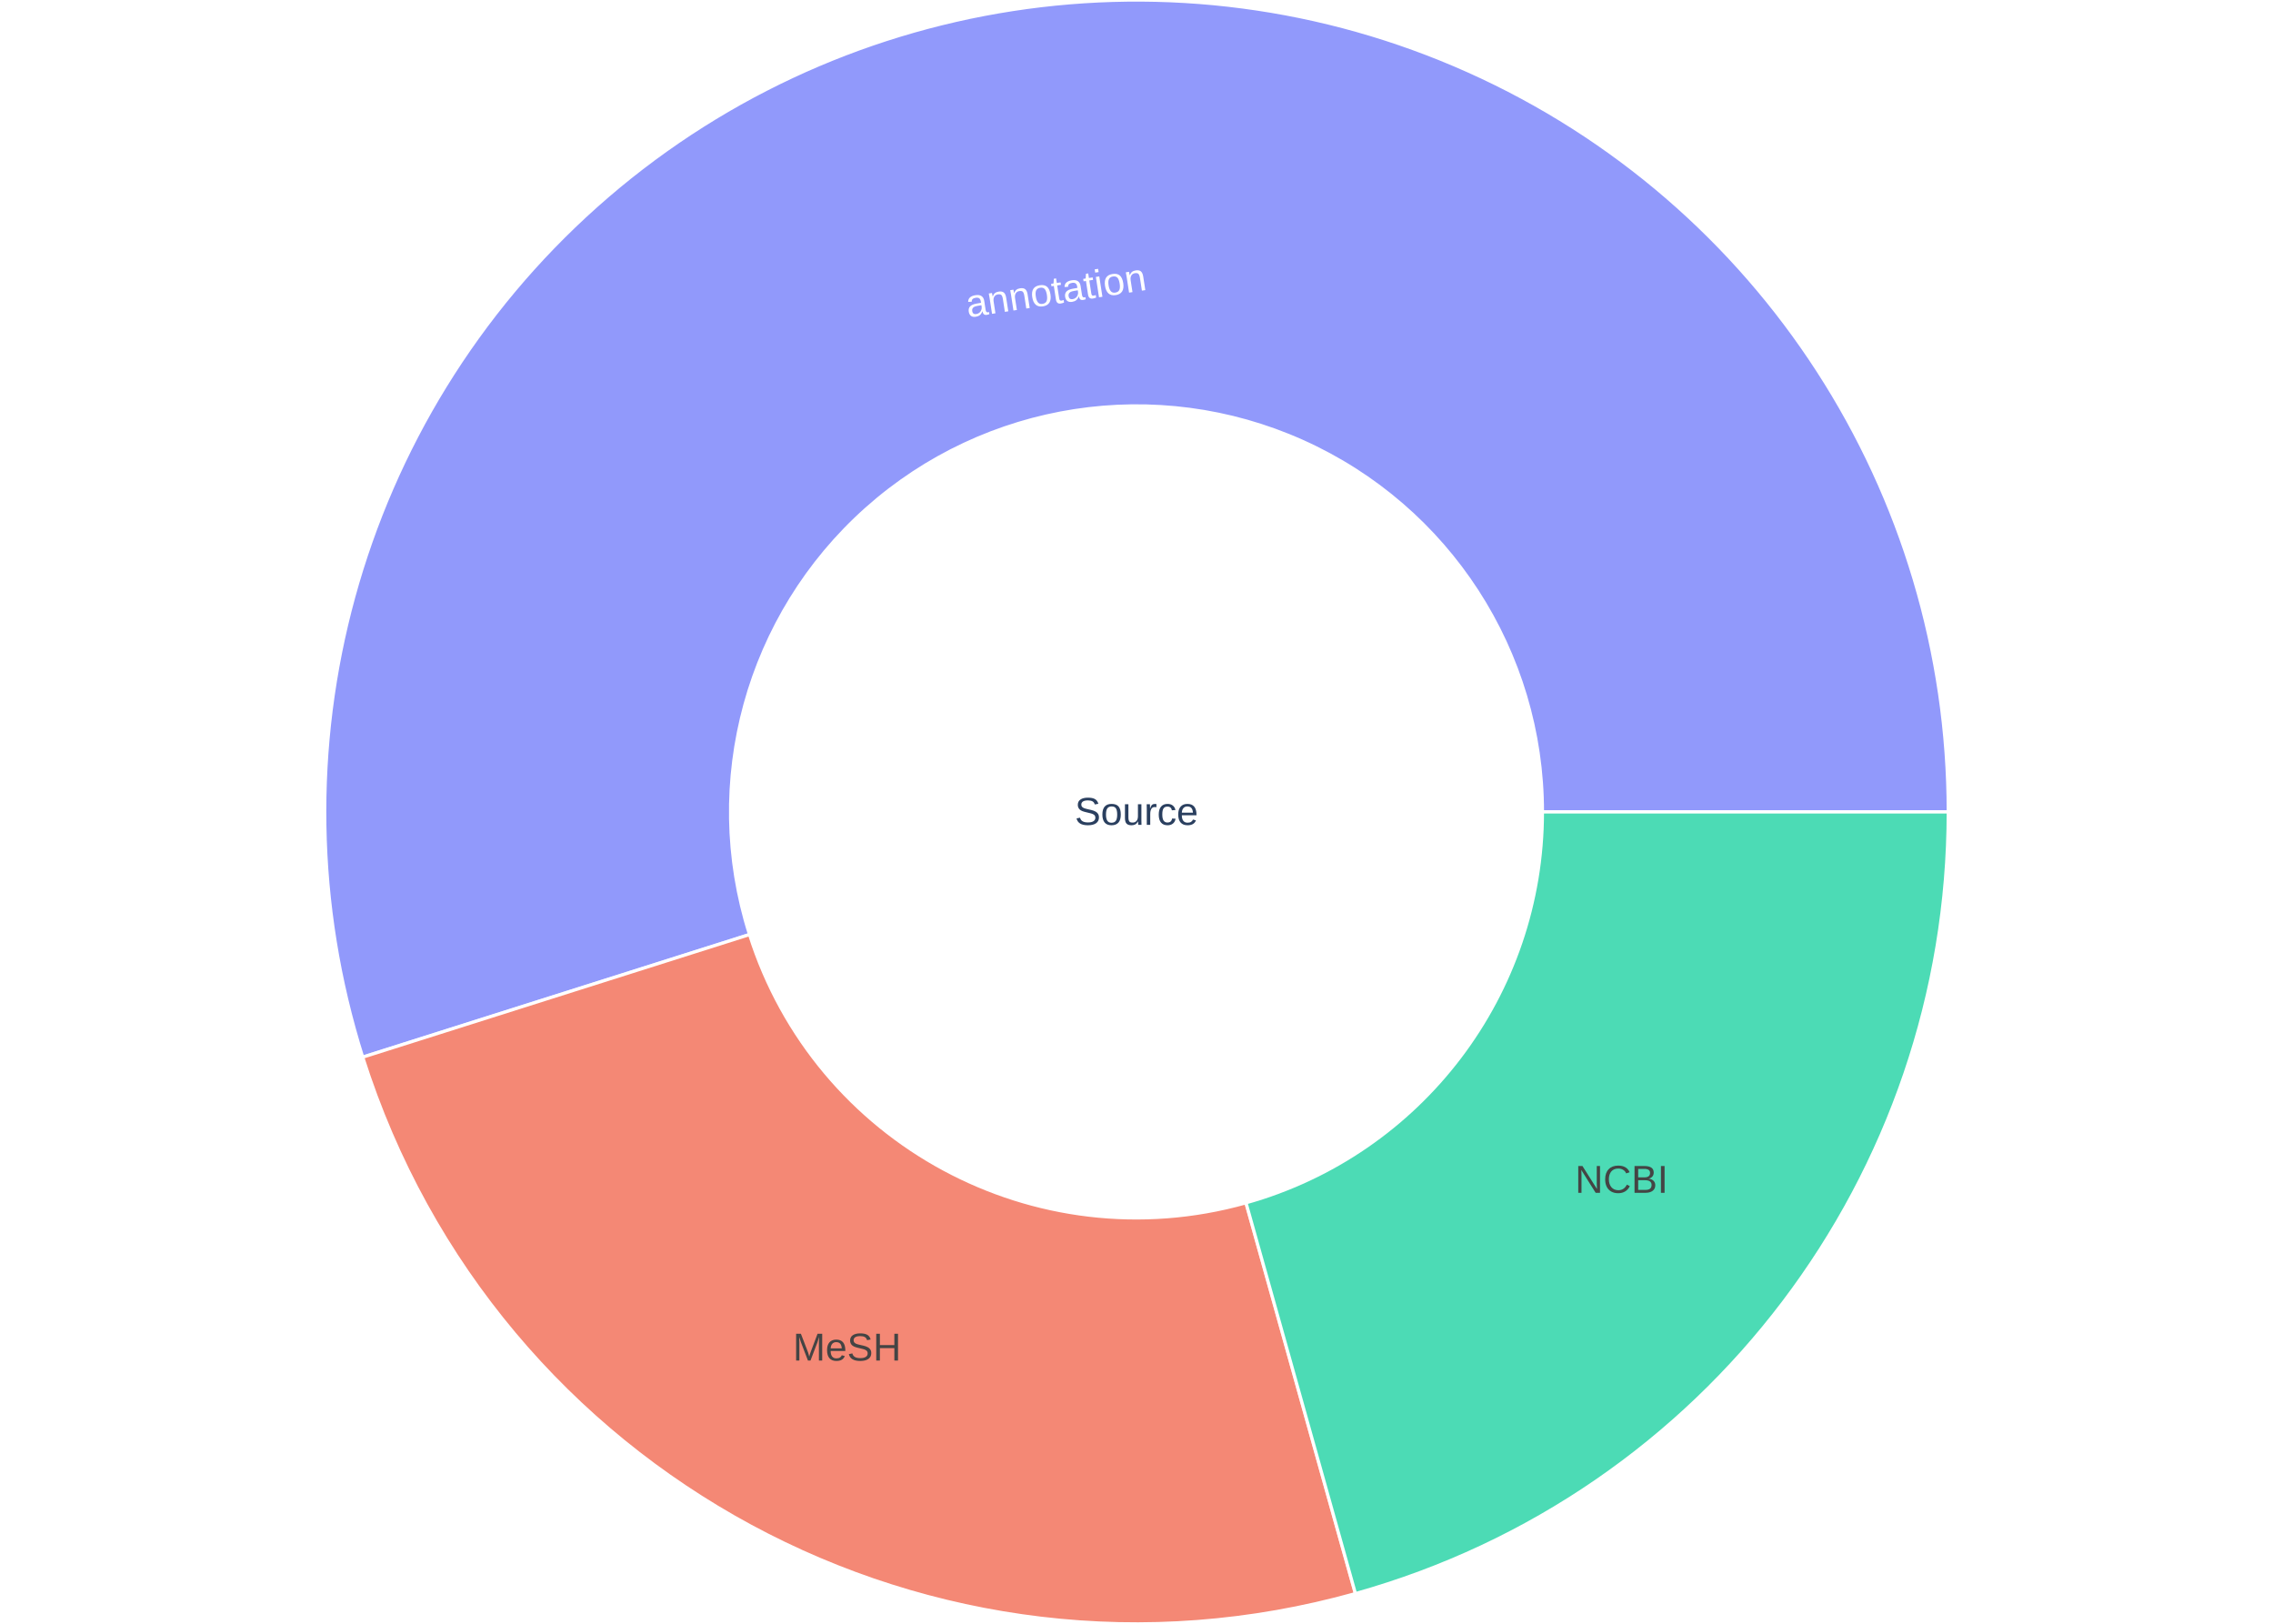
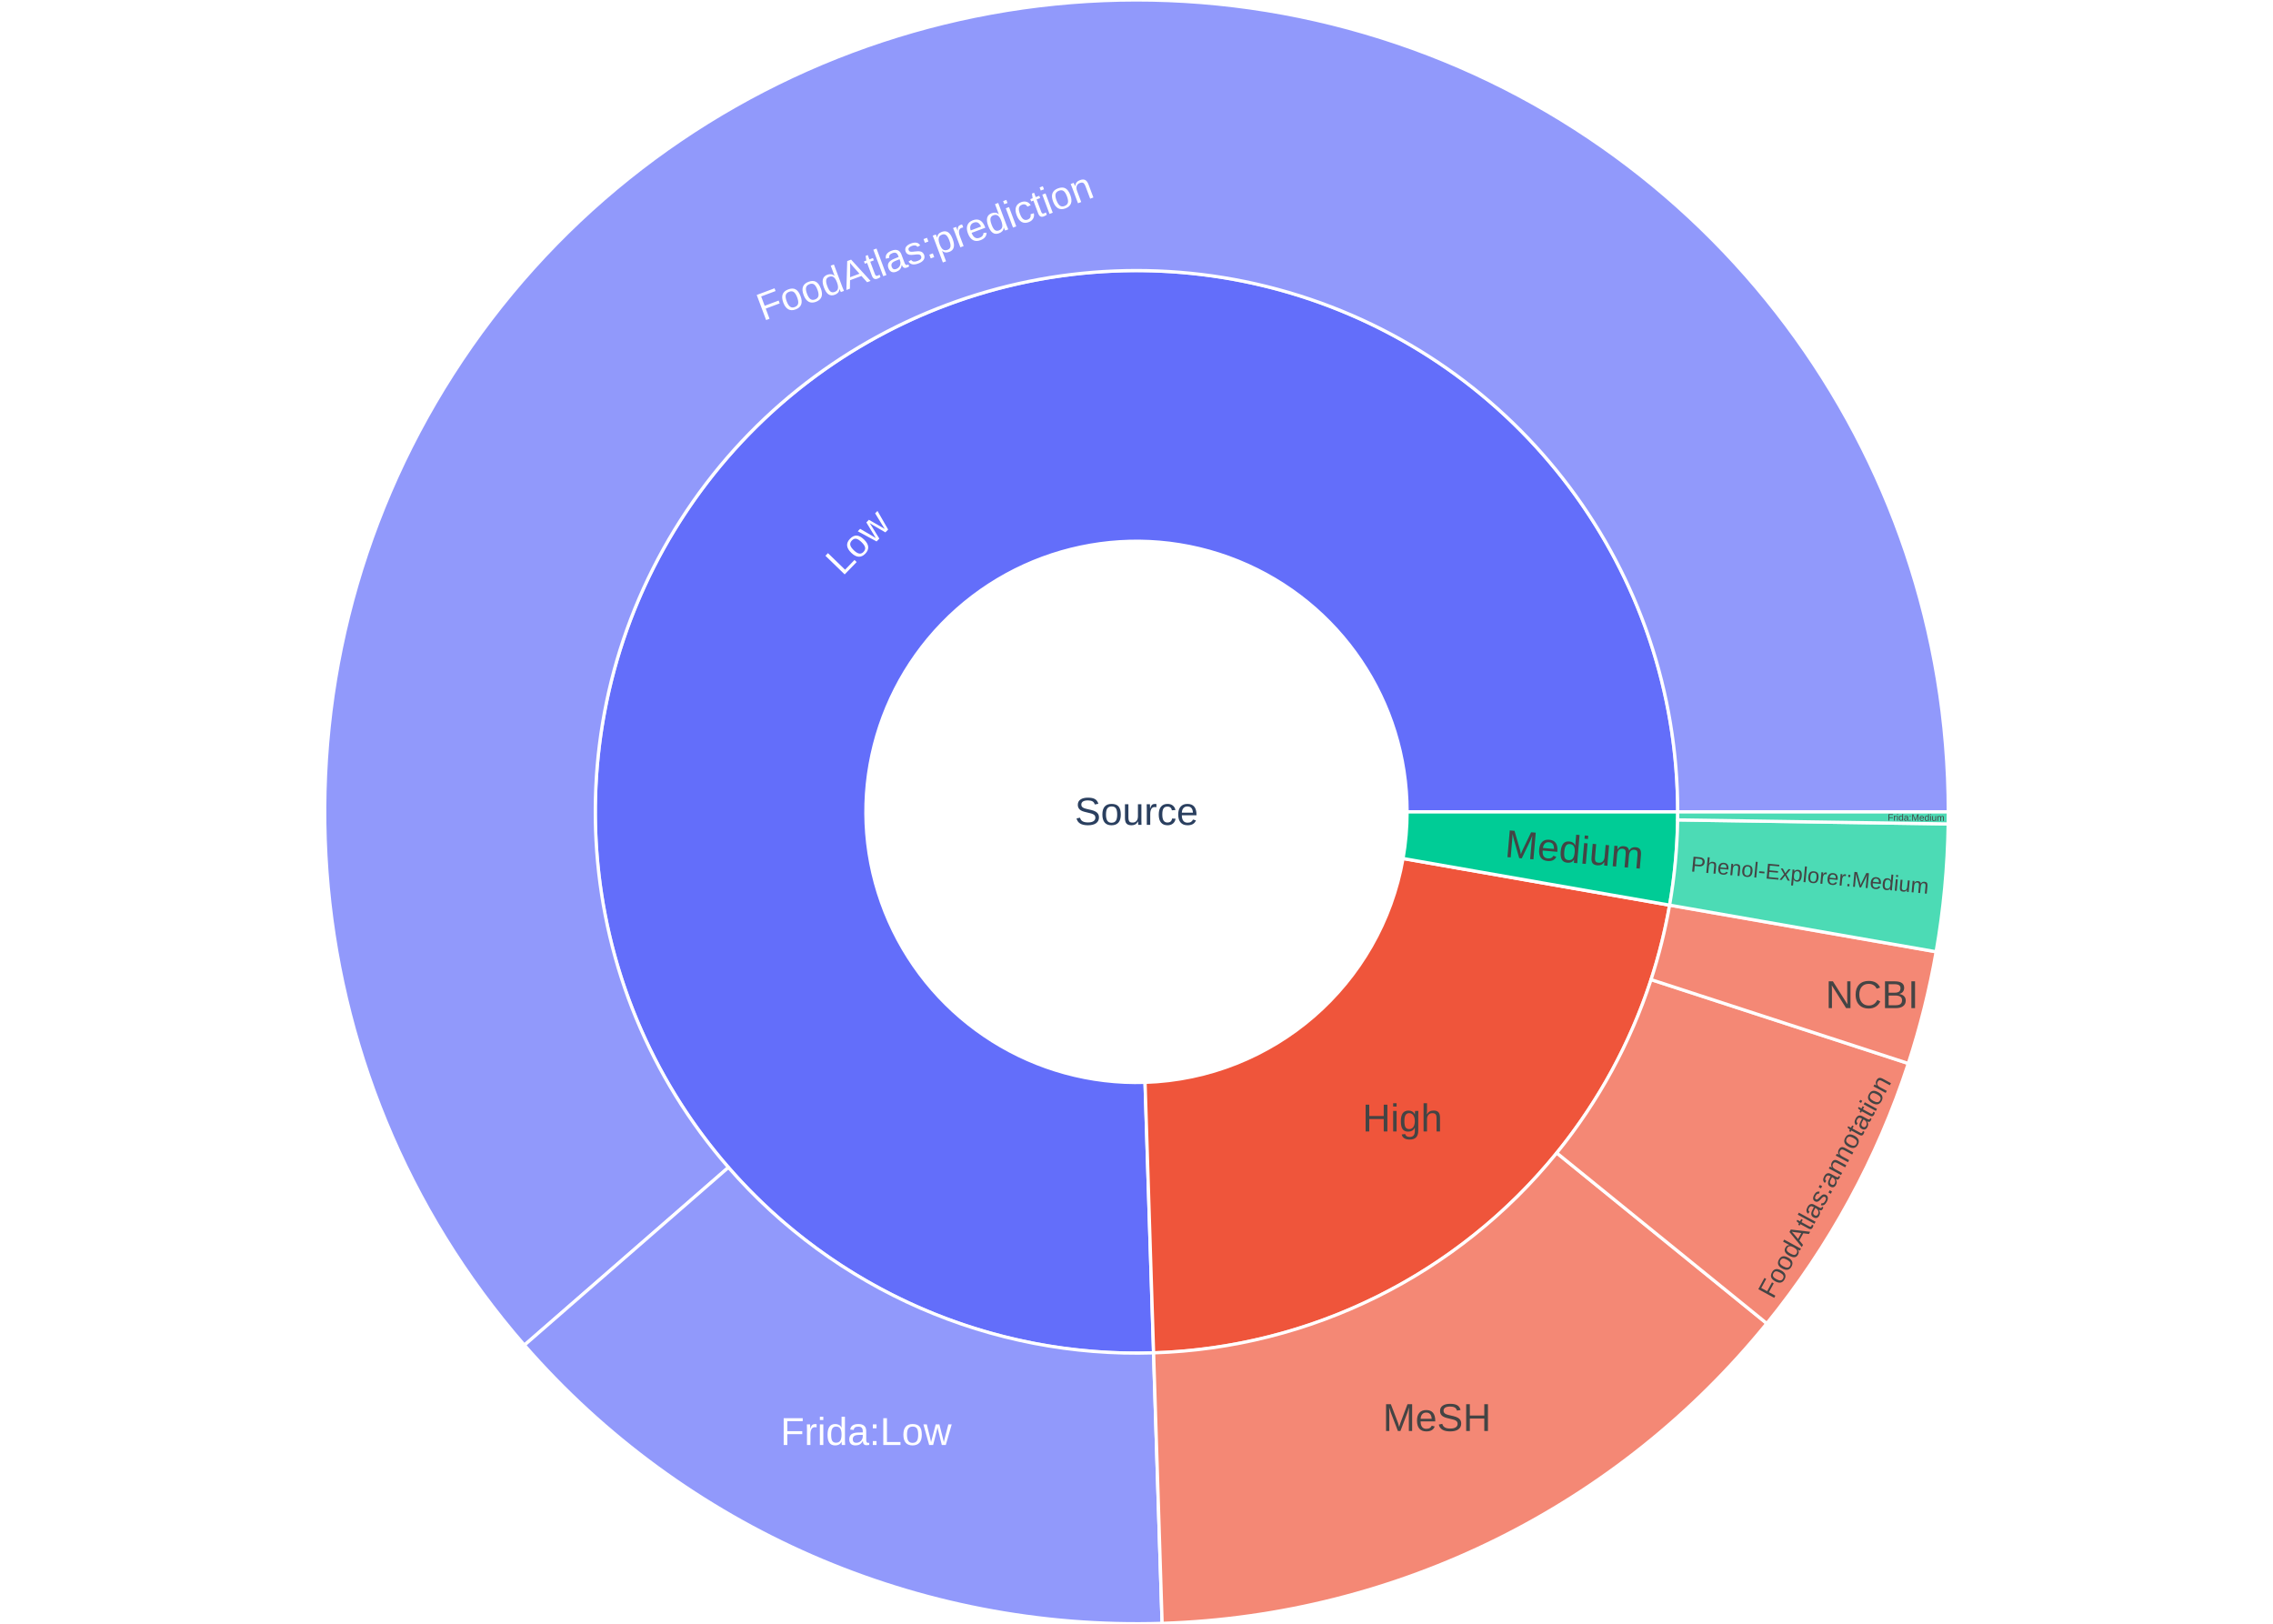
<svg xmlns="http://www.w3.org/2000/svg" class="main-svg" width="700" height="500" style="" viewBox="0 0 700 500">
  <rect x="0" y="0" width="700" height="500" style="fill: rgb(255, 255, 255); fill-opacity: 1;" />
-   <defs id="defs-e2a184">
+   <defs id="defs-87b6de">
    <g class="clips" />
    <g class="gradients" />
    <g class="patterns" />
  </defs>
  <g class="bglayer" />
  <g class="layer-below">
    <g class="imagelayer" />
    <g class="shapelayer" />
  </g>
  <g class="cartesianlayer" />
  <g class="polarlayer" />
  <g class="smithlayer" />
  <g class="ternarylayer" />
  <g class="geolayer" />
  <g class="funnelarealayer" />
  <g class="pielayer" />
  <g class="iciclelayer" />
  <g class="treemaplayer" />
  <g class="sunburstlayer">
    <g class="trace sunburst" stroke-linejoin="round" style="opacity: 1;">
      <g class="slice">
-         <path class="surface" d="M350,250A0,0 0,1,0 350,250A0,0 0,1,0 350,250ZM475,250A125,125 0,1,1 225,250A125,125 0,1,1 475,250Z" style="pointer-events: none; stroke-width: 1; fill: rgb(0, 0, 0); fill-opacity: 0; stroke: rgb(255, 255, 255); stroke-opacity: 1;" />
+         <path class="surface" d="M350,250A0,0 0,1,0 350,250A0,0 0,1,0 350,250ZM433.333,250A83.333,83.333 0,1,1 266.667,250A83.333,83.333 0,1,1 433.333,250Z" style="pointer-events: none; stroke-width: 1; fill: rgb(0, 0, 0); fill-opacity: 0; stroke: rgb(255, 255, 255); stroke-opacity: 1;" />
        <g class="slicetext">
          <text data-notex="1" class="slicetext" text-anchor="middle" x="0" y="0" style="font-family: Arial; font-size: 12px; fill: rgb(42, 63, 95); fill-opacity: 1; white-space: pre;" transform="translate(350,254)">Source</text>
        </g>
      </g>
-       <g class="slice">
-         <path class="surface" d="M475,250L600,250A250,250 0,1,0 111.683,325.532L230.842,287.766A125,125 0,1,1 475,250Z" style="pointer-events: none; stroke-width: 1; fill: rgb(99, 110, 250); fill-opacity: 1; stroke: rgb(255, 255, 255); stroke-opacity: 1; opacity: 0.7;" />
+       <g class="slice cursor-pointer">
+         <path class="surface" d="M433.333,250L516.667,250A166.667,166.667 0,1,0 355.261,416.584L352.63,333.292A83.333,83.333 0,1,1 433.333,250Z" style="pointer-events: none; stroke-width: 1; fill: rgb(99, 110, 250); fill-opacity: 1; stroke: rgb(255, 255, 255); stroke-opacity: 1;" />
        <g class="slicetext">
-           <text data-notex="1" class="slicetext" text-anchor="middle" x="0" y="0" style="font-family: Arial; font-size: 12px; fill: rgb(255, 255, 255); fill-opacity: 1; white-space: pre;" transform="translate(325.7931,93.50126)rotate(-8.792719)">annotation</text>
+           <text data-notex="1" class="slicetext" text-anchor="middle" x="0" y="0" style="font-family: Arial; font-size: 12px; fill: rgb(255, 255, 255); fill-opacity: 1; white-space: pre;" transform="translate(267.1023,169.6788)rotate(-45.90437)">Low</text>
+         </g>
+       </g>
+       <g class="slice cursor-pointer">
+         <path class="surface" d="M352.63,333.292L355.261,416.584A166.667,166.667 0,0,0 514.173,278.721L432.087,264.361A83.333,83.333 0,0,1 352.63,333.292Z" style="pointer-events: none; stroke-width: 1; fill: rgb(239, 85, 59); fill-opacity: 1; stroke: rgb(255, 255, 255); stroke-opacity: 1;" />
+         <g class="slicetext">
+           <text data-notex="1" class="slicetext" text-anchor="middle" x="0" y="0" style="font-family: Arial; font-size: 12px; fill: rgb(68, 68, 68); fill-opacity: 1; white-space: pre;" transform="translate(431.9131,348.4205)">High</text>
+         </g>
+       </g>
+       <g class="slice cursor-pointer">
+         <path class="surface" d="M432.087,264.361L514.173,278.721A166.667,166.667 0,0,0 516.667,250L433.333,250A83.333,83.333 0,0,1 432.087,264.361Z" style="pointer-events: none; stroke-width: 1; fill: rgb(0, 204, 150); fill-opacity: 1; stroke: rgb(255, 255, 255); stroke-opacity: 1;" />
+         <g class="slicetext">
+           <text data-notex="1" class="slicetext" text-anchor="middle" x="0" y="0" style="font-family: Arial; font-size: 12px; fill: rgb(68, 68, 68); fill-opacity: 1; white-space: pre;" transform="translate(484.5172,265.6929)rotate(4.961588)">Medium</text>
        </g>
      </g>
      <g class="slice">
-         <path class="surface" d="M230.842,287.766L111.683,325.532A250,250 0,0,0 417.425,490.736L383.712,370.368A125,125 0,0,1 230.842,287.766Z" style="pointer-events: none; stroke-width: 1; fill: rgb(239, 85, 59); fill-opacity: 1; stroke: rgb(255, 255, 255); stroke-opacity: 1; opacity: 0.7;" />
+         <path class="surface" d="M516.667,250L600,250A250,250 0,1,0 161.491,414.209L224.328,359.473A166.667,166.667 0,1,1 516.667,250Z" style="pointer-events: none; stroke-width: 1; fill: rgb(99, 110, 250); fill-opacity: 1; stroke: rgb(255, 255, 255); stroke-opacity: 1; opacity: 0.7;" />
        <g class="slicetext">
-           <text data-notex="1" class="slicetext" text-anchor="middle" x="0" y="0" style="font-family: Arial; font-size: 12px; fill: rgb(68, 68, 68); fill-opacity: 1; white-space: pre;" transform="translate(260.8662,418.9588)">MeSH</text>
+           <text data-notex="1" class="slicetext" text-anchor="middle" x="0" y="0" style="font-family: Arial; font-size: 12px; fill: rgb(255, 255, 255); fill-opacity: 1; white-space: pre;" transform="translate(286.2348,79.71923)rotate(-20.52947)">FoodAtlas:prediction</text>
        </g>
      </g>
      <g class="slice">
-         <path class="surface" d="M383.712,370.368L417.425,490.736A250,250 0,0,0 600,250L475,250A125,125 0,0,1 383.712,370.368Z" style="pointer-events: none; stroke-width: 1; fill: rgb(0, 204, 150); fill-opacity: 1; stroke: rgb(255, 255, 255); stroke-opacity: 1; opacity: 0.7;" />
+         <path class="surface" d="M224.328,359.473L161.491,414.209A250,250 0,0,0 357.891,499.875L355.261,416.584A166.667,166.667 0,0,1 224.328,359.473Z" style="pointer-events: none; stroke-width: 1; fill: rgb(99, 110, 250); fill-opacity: 1; stroke: rgb(255, 255, 255); stroke-opacity: 1; opacity: 0.7;" />
        <g class="slicetext">
-           <text data-notex="1" class="slicetext" text-anchor="middle" x="0" y="0" style="font-family: Arial; font-size: 12px; fill: rgb(68, 68, 68); fill-opacity: 1; white-space: pre;" transform="translate(499.3952,367.3019)">NCBI</text>
+           <text data-notex="1" class="slicetext" text-anchor="middle" x="0" y="0" style="font-family: Arial; font-size: 12px; fill: rgb(255, 255, 255); fill-opacity: 1; white-space: pre;" transform="translate(266.7067,444.9581)">Frida:Low</text>
+         </g>
+       </g>
+       <g class="slice">
+         <path class="surface" d="M355.261,416.584L357.891,499.875A250,250 0,0,0 357.891,499.875L355.261,416.584A166.667,166.667 0,0,1 355.261,416.584Z" style="pointer-events: none; stroke-width: 1; fill: rgb(99, 110, 250); fill-opacity: 1; stroke: rgb(255, 255, 255); stroke-opacity: 1; opacity: 0.7;" />
+         <g class="slicetext">
+           <text data-notex="1" class="slicetext" text-anchor="middle" x="0" y="0" style="font-family: Arial; font-size: 12px; fill: rgb(255, 255, 255); fill-opacity: 1; white-space: pre;" transform="translate(350,41.66667)scale(0)">Phenol-Explorer:Low</text>
+         </g>
+       </g>
+       <g class="slice">
+         <path class="surface" d="M355.261,416.584L357.891,499.875A250,250 0,0,0 544.116,407.541L479.411,355.027A166.667,166.667 0,0,1 355.261,416.584Z" style="pointer-events: none; stroke-width: 1; fill: rgb(239, 85, 59); fill-opacity: 1; stroke: rgb(255, 255, 255); stroke-opacity: 1; opacity: 0.7;" />
+         <g class="slicetext">
+           <text data-notex="1" class="slicetext" text-anchor="middle" x="0" y="0" style="font-family: Arial; font-size: 12px; fill: rgb(68, 68, 68); fill-opacity: 1; white-space: pre;" transform="translate(442.5454,440.6498)">MeSH</text>
+         </g>
+       </g>
+       <g class="slice">
+         <path class="surface" d="M479.411,355.027L544.116,407.541A250,250 0,0,0 587.691,327.479L508.461,301.653A166.667,166.667 0,0,1 479.411,355.027Z" style="pointer-events: none; stroke-width: 1; fill: rgb(239, 85, 59); fill-opacity: 1; stroke: rgb(255, 255, 255); stroke-opacity: 1; opacity: 0.7;" />
+         <g class="slicetext">
+           <text data-notex="1" class="slicetext" text-anchor="middle" x="0" y="0" style="font-family: Arial; font-size: 12px; fill: rgb(68, 68, 68); fill-opacity: 1; white-space: pre;" transform="translate(564.3366,366.6572)scale(0.6739369)rotate(-61.44183)">FoodAtlas:annotation</text>
+         </g>
+       </g>
+       <g class="slice">
+         <path class="surface" d="M508.461,301.653L587.691,327.479A250,250 0,0,0 596.26,293.082L514.173,278.721A166.667,166.667 0,0,1 508.461,301.653Z" style="pointer-events: none; stroke-width: 1; fill: rgb(239, 85, 59); fill-opacity: 1; stroke: rgb(255, 255, 255); stroke-opacity: 1; opacity: 0.7;" />
+         <g class="slicetext">
+           <text data-notex="1" class="slicetext" text-anchor="middle" x="0" y="0" style="font-family: Arial; font-size: 12px; fill: rgb(68, 68, 68); fill-opacity: 1; white-space: pre;" transform="translate(576.5258,310.4317)">NCBI</text>
+         </g>
+       </g>
+       <g class="slice">
+         <path class="surface" d="M514.173,278.721L596.26,293.082A250,250 0,0,0 599.972,253.717L516.648,252.478A166.667,166.667 0,0,1 514.173,278.721Z" style="pointer-events: none; stroke-width: 1; fill: rgb(0, 204, 150); fill-opacity: 1; stroke: rgb(255, 255, 255); stroke-opacity: 1; opacity: 0.7;" />
+         <g class="slicetext">
+           <text data-notex="1" class="slicetext" text-anchor="middle" x="0" y="0" style="font-family: Arial; font-size: 12px; fill: rgb(68, 68, 68); fill-opacity: 1; white-space: pre;" transform="translate(557.188,271.7768)scale(0.5568644)rotate(5.387499)">Phenol-Explorer:Medium</text>
+         </g>
+       </g>
+       <g class="slice">
+         <path class="surface" d="M516.648,252.478L599.972,253.717A250,250 0,0,0 600,250L516.667,250A166.667,166.667 0,0,1 516.648,252.478Z" style="pointer-events: none; stroke-width: 1; fill: rgb(0, 204, 150); fill-opacity: 1; stroke: rgb(255, 255, 255); stroke-opacity: 1; opacity: 0.7;" />
+         <g class="slicetext">
+           <text data-notex="1" class="slicetext" text-anchor="middle" x="0" y="0" style="font-family: Arial; font-size: 12px; fill: rgb(68, 68, 68); fill-opacity: 1; white-space: pre;" transform="translate(590.08,252.7391)scale(0.2385881)rotate(0.4259111)">Frida:Medium</text>
        </g>
      </g>
    </g>
  </g>
  <g class="glimages" />
-   <defs id="topdefs-e2a184">
+   <defs id="topdefs-87b6de">
    <g class="clips" />
  </defs>
  <g class="layer-above">
    <g class="imagelayer" />
    <g class="shapelayer" />
  </g>
  <g class="infolayer">
    <g class="g-gtitle" />
  </g>
</svg>
